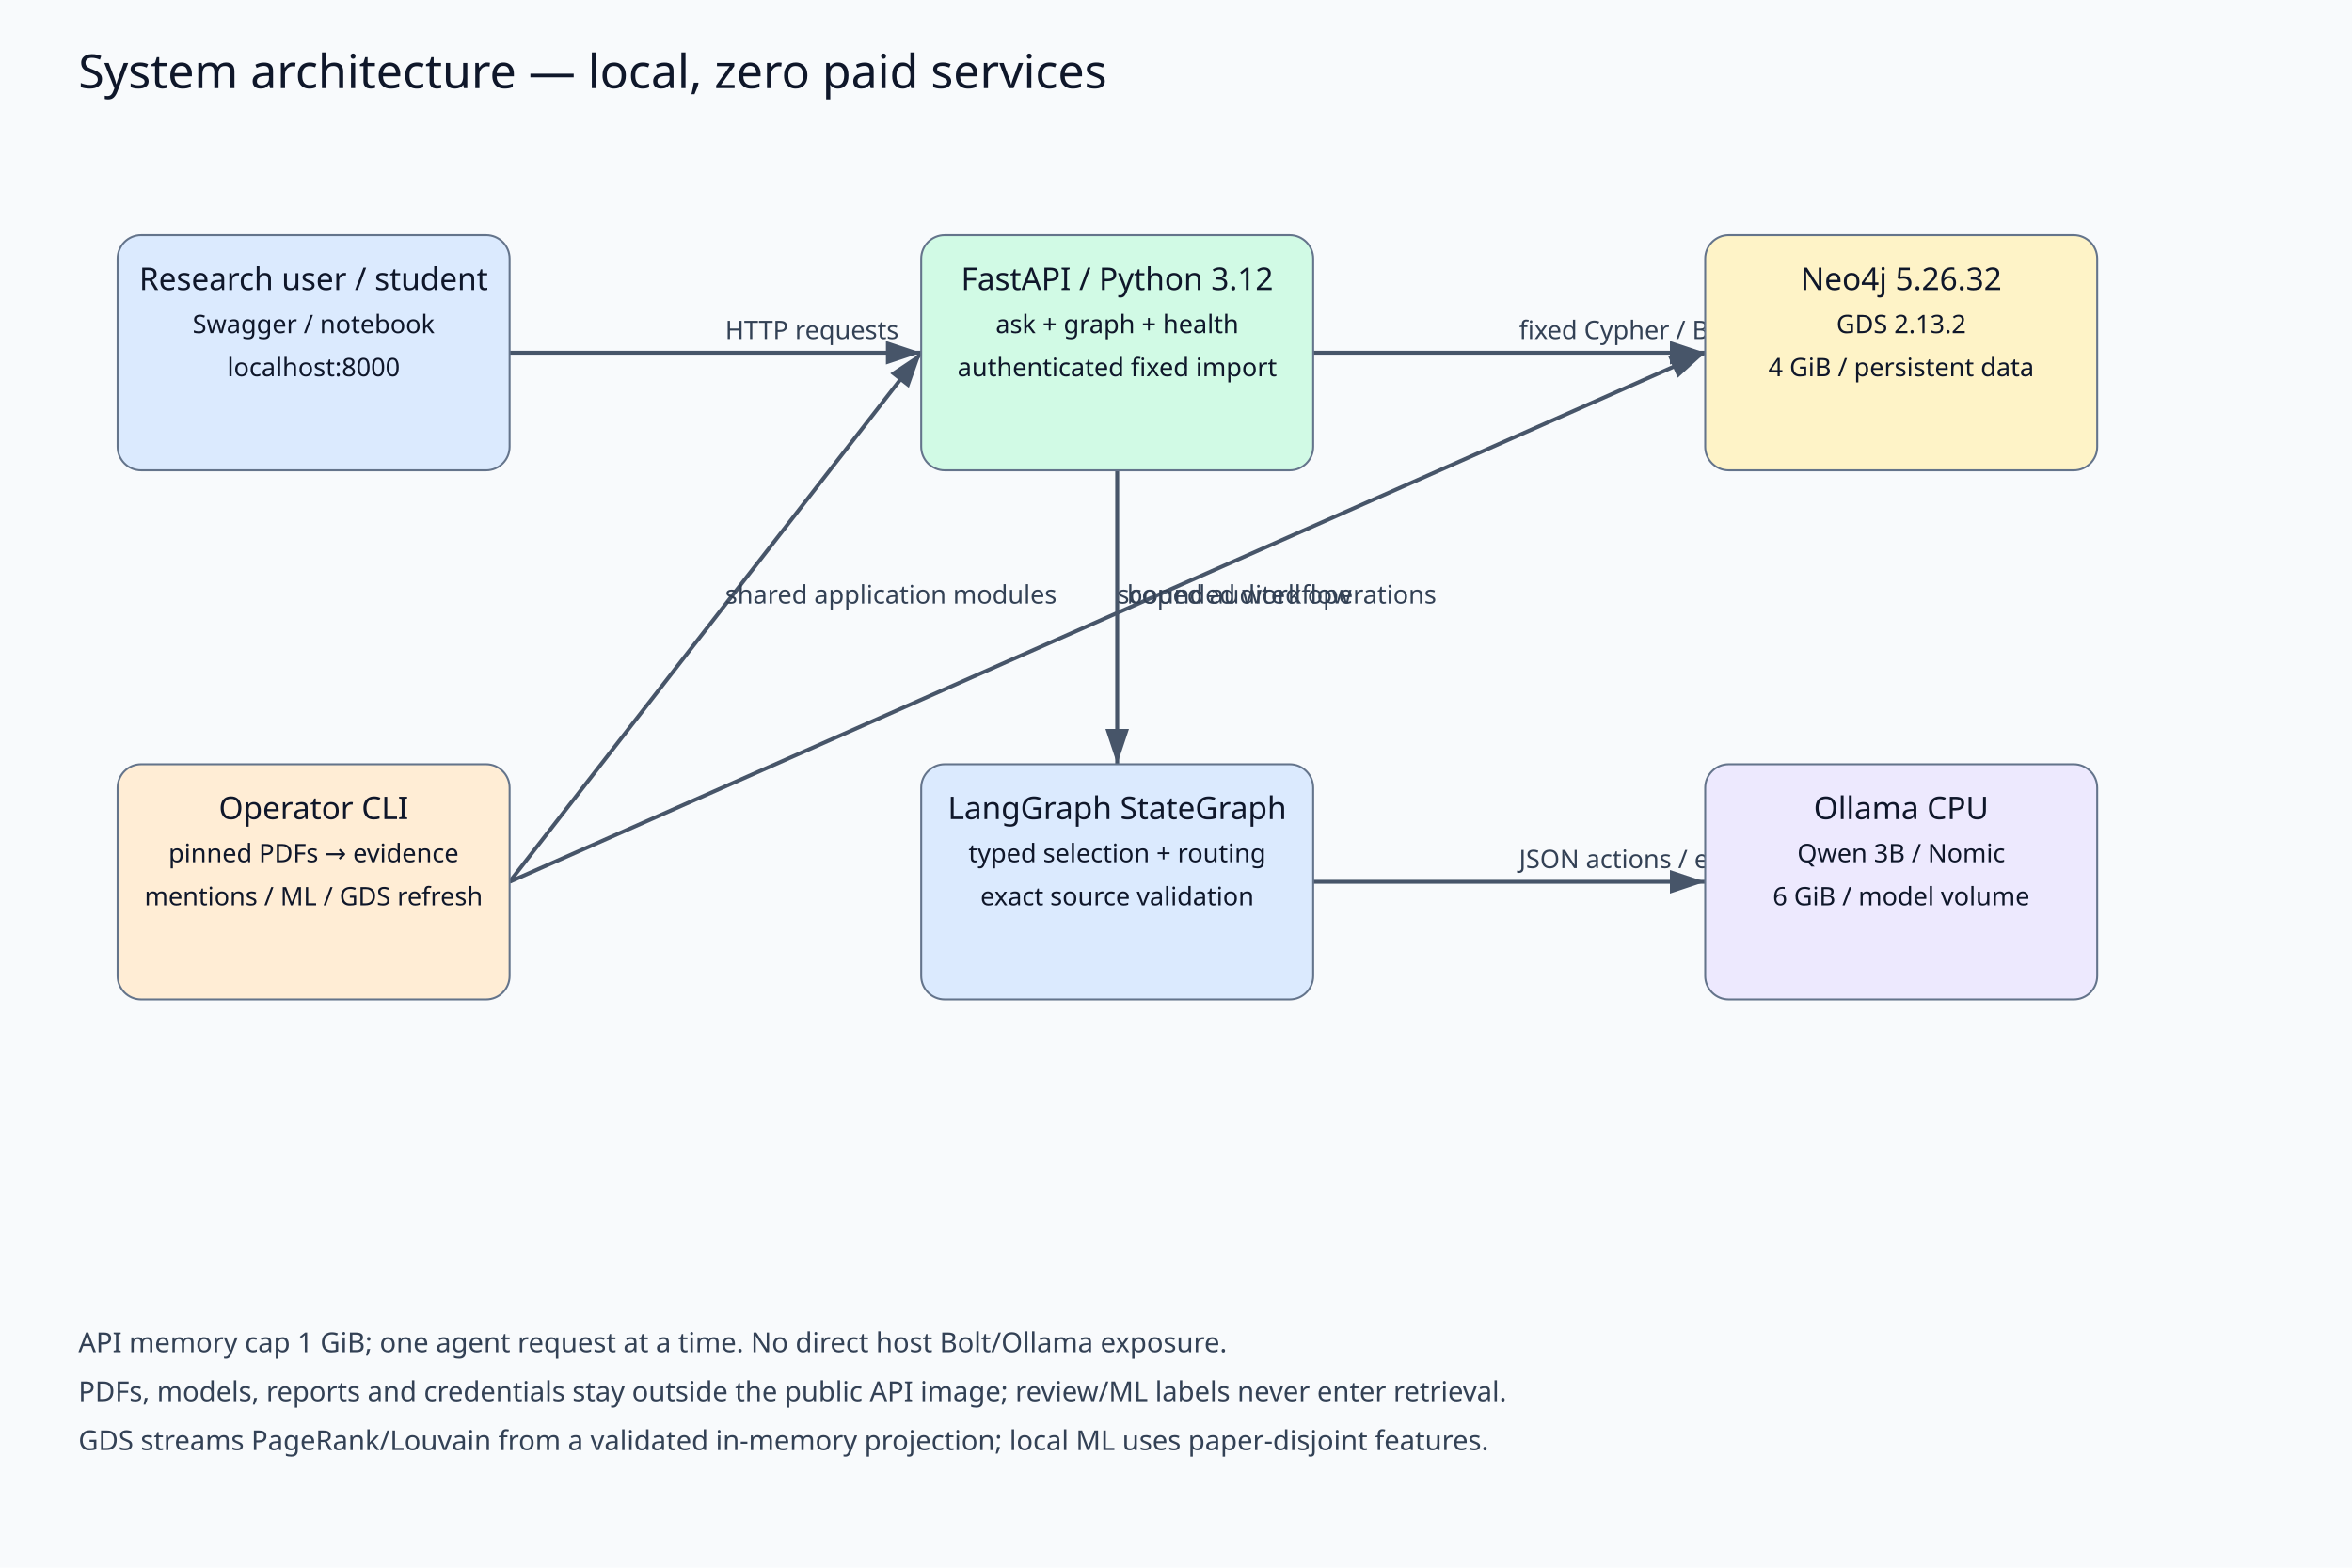
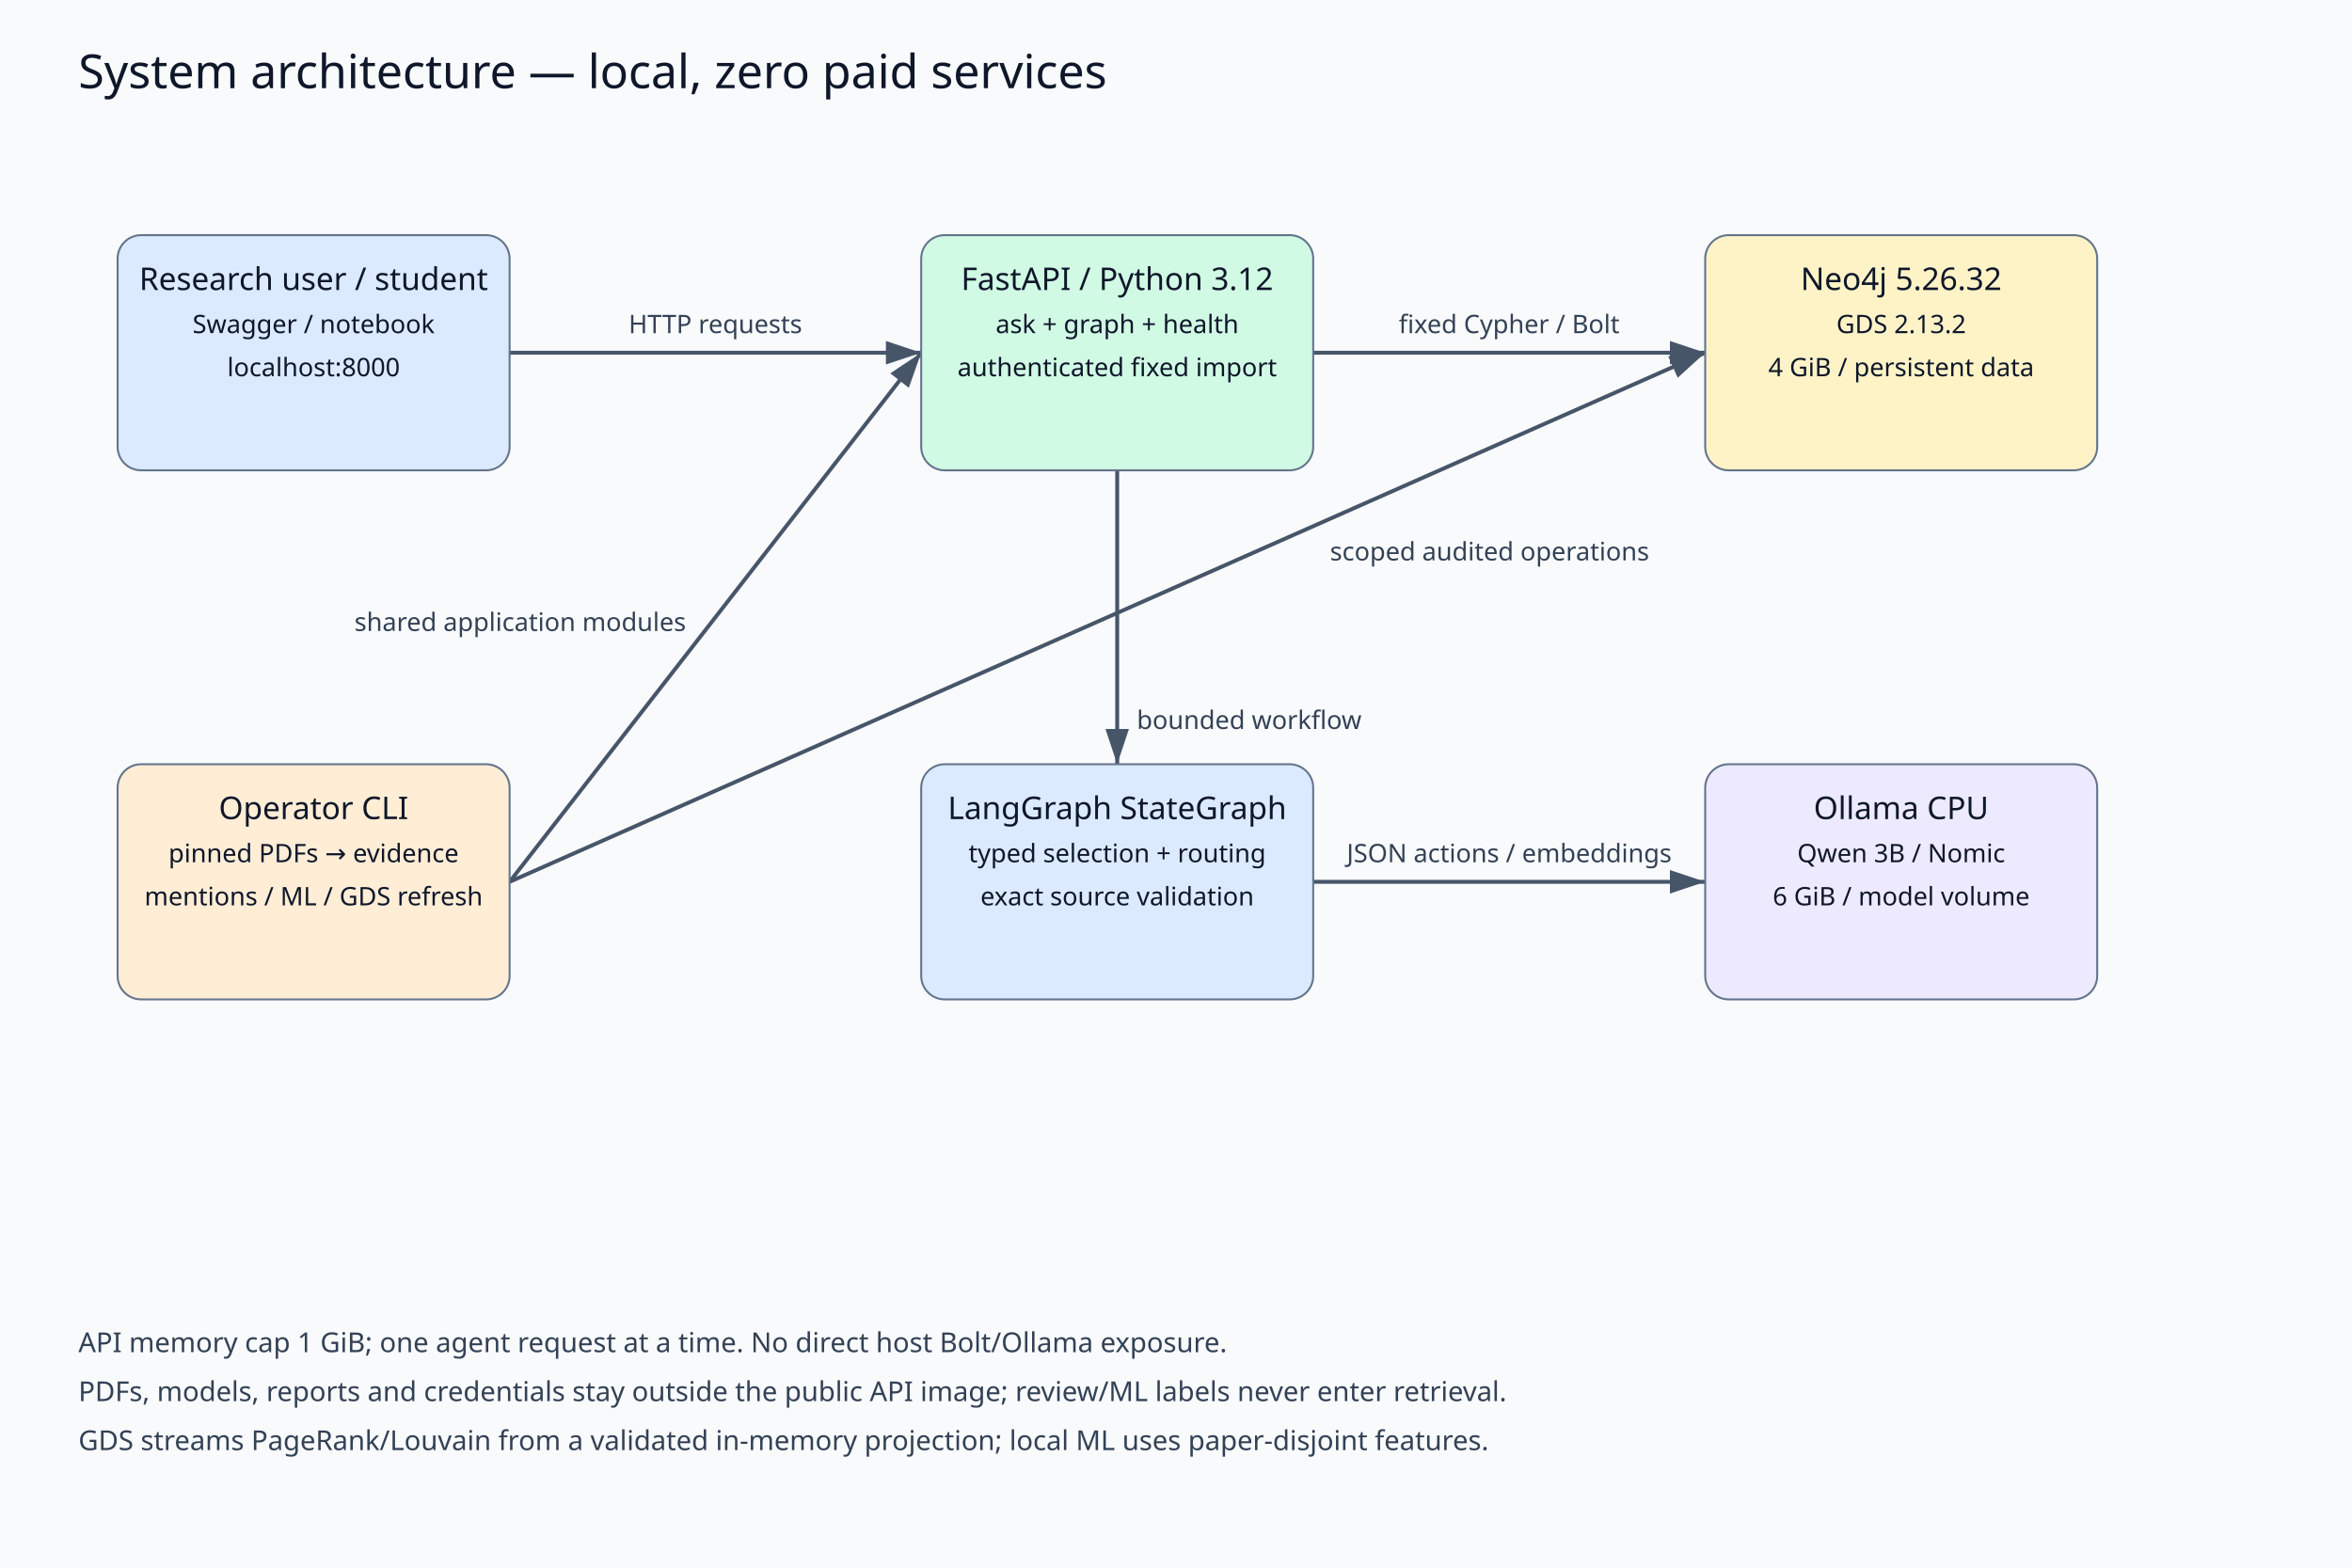
<svg xmlns="http://www.w3.org/2000/svg" width="1200" height="800" viewBox="0 0 1200 800">
+   <style>.p8-edge{paint-order:stroke;stroke:#f8fafc;stroke-width:5px;stroke-linejoin:round}</style>
  <defs>
    <marker id="arrow" markerWidth="10" markerHeight="10" refX="9" refY="3" orient="auto">
      <path d="M0,0 L0,6 L9,3 z" fill="#475569" />
    </marker>
  </defs>
  <rect width="1200" height="800" fill="#f8fafc" />
  <text x="40" y="45" font-family="sans-serif" font-size="24" fill="#0f172a">System architecture — local, zero paid services</text>
  <line x1="260" y1="180" x2="470" y2="180" stroke="#475569" stroke-width="2" marker-end="url(#arrow)" />
-   <text x="370.0" y="173.0" font-family="sans-serif" font-size="13" fill="#334155">HTTP requests</text>
+   <text x="365" y="170" text-anchor="middle" class="p8-edge" font-family="sans-serif" font-size="13" fill="#334155">HTTP requests</text>
  <line x1="670" y1="180" x2="870" y2="180" stroke="#475569" stroke-width="2" marker-end="url(#arrow)" />
-   <text x="775.0" y="173.0" font-family="sans-serif" font-size="13" fill="#334155">fixed Cypher / Bolt</text>
+   <text x="770" y="170" text-anchor="middle" class="p8-edge" font-family="sans-serif" font-size="13" fill="#334155">fixed Cypher / Bolt</text>
  <line x1="570" y1="240" x2="570" y2="390" stroke="#475569" stroke-width="2" marker-end="url(#arrow)" />
-   <text x="575.0" y="308.0" font-family="sans-serif" font-size="13" fill="#334155">bounded workflow</text>
+   <text x="580" y="372" text-anchor="start" class="p8-edge" font-family="sans-serif" font-size="13" fill="#334155">bounded workflow</text>
  <line x1="670" y1="450" x2="870" y2="450" stroke="#475569" stroke-width="2" marker-end="url(#arrow)" />
-   <text x="775.0" y="443.0" font-family="sans-serif" font-size="13" fill="#334155">JSON actions / embeddings</text>
+   <text x="770" y="440" text-anchor="middle" class="p8-edge" font-family="sans-serif" font-size="13" fill="#334155">JSON actions / embeddings</text>
  <line x1="260" y1="450" x2="870" y2="180" stroke="#475569" stroke-width="2" marker-end="url(#arrow)" />
-   <text x="570.0" y="308.0" font-family="sans-serif" font-size="13" fill="#334155">scoped audited operations</text>
+   <text x="760" y="286" text-anchor="middle" class="p8-edge" font-family="sans-serif" font-size="13" fill="#334155">scoped audited operations</text>
  <line x1="260" y1="450" x2="470" y2="180" stroke="#475569" stroke-width="2" marker-end="url(#arrow)" />
-   <text x="370.0" y="308.0" font-family="sans-serif" font-size="13" fill="#334155">shared application modules</text>
+   <text x="350" y="322" text-anchor="end" class="p8-edge" font-family="sans-serif" font-size="13" fill="#334155">shared application modules</text>
  <rect x="60" y="120" width="200" height="120" rx="12" fill="#dbeafe" stroke="#64748b" />
  <text x="160" y="148" text-anchor="middle" font-family="sans-serif" font-size="16" fill="#0f172a">Research user / student</text>
  <text x="160" y="170" text-anchor="middle" font-family="sans-serif" font-size="13" fill="#0f172a">Swagger / notebook</text>
  <text x="160" y="192" text-anchor="middle" font-family="sans-serif" font-size="13" fill="#0f172a">localhost:8000</text>
  <rect x="470" y="120" width="200" height="120" rx="12" fill="#d1fae5" stroke="#64748b" />
  <text x="570" y="148" text-anchor="middle" font-family="sans-serif" font-size="16" fill="#0f172a">FastAPI / Python 3.12</text>
  <text x="570" y="170" text-anchor="middle" font-family="sans-serif" font-size="13" fill="#0f172a">ask + graph + health</text>
  <text x="570" y="192" text-anchor="middle" font-family="sans-serif" font-size="13" fill="#0f172a">authenticated fixed import</text>
  <rect x="870" y="120" width="200" height="120" rx="12" fill="#fef3c7" stroke="#64748b" />
  <text x="970" y="148" text-anchor="middle" font-family="sans-serif" font-size="16" fill="#0f172a">Neo4j 5.26.32</text>
  <text x="970" y="170" text-anchor="middle" font-family="sans-serif" font-size="13" fill="#0f172a">GDS 2.13.2</text>
  <text x="970" y="192" text-anchor="middle" font-family="sans-serif" font-size="13" fill="#0f172a">4 GiB / persistent data</text>
  <rect x="470" y="390" width="200" height="120" rx="12" fill="#dbeafe" stroke="#64748b" />
  <text x="570" y="418" text-anchor="middle" font-family="sans-serif" font-size="16" fill="#0f172a">LangGraph StateGraph</text>
  <text x="570" y="440" text-anchor="middle" font-family="sans-serif" font-size="13" fill="#0f172a">typed selection + routing</text>
  <text x="570" y="462" text-anchor="middle" font-family="sans-serif" font-size="13" fill="#0f172a">exact source validation</text>
  <rect x="870" y="390" width="200" height="120" rx="12" fill="#ede9fe" stroke="#64748b" />
  <text x="970" y="418" text-anchor="middle" font-family="sans-serif" font-size="16" fill="#0f172a">Ollama CPU</text>
  <text x="970" y="440" text-anchor="middle" font-family="sans-serif" font-size="13" fill="#0f172a">Qwen 3B / Nomic</text>
  <text x="970" y="462" text-anchor="middle" font-family="sans-serif" font-size="13" fill="#0f172a">6 GiB / model volume</text>
  <rect x="60" y="390" width="200" height="120" rx="12" fill="#ffedd5" stroke="#64748b" />
  <text x="160" y="418" text-anchor="middle" font-family="sans-serif" font-size="16" fill="#0f172a">Operator CLI</text>
  <text x="160" y="440" text-anchor="middle" font-family="sans-serif" font-size="13" fill="#0f172a">pinned PDFs → evidence</text>
  <text x="160" y="462" text-anchor="middle" font-family="sans-serif" font-size="13" fill="#0f172a">mentions / ML / GDS refresh</text>
  <text x="40" y="690" font-family="sans-serif" font-size="14" fill="#334155">API memory cap 1 GiB; one agent request at a time. No direct host Bolt/Ollama exposure.</text>
  <text x="40" y="715" font-family="sans-serif" font-size="14" fill="#334155">PDFs, models, reports and credentials stay outside the public API image; review/ML labels never enter retrieval.</text>
  <text x="40" y="740" font-family="sans-serif" font-size="14" fill="#334155">GDS streams PageRank/Louvain from a validated in-memory projection; local ML uses paper-disjoint features.</text>
</svg>
